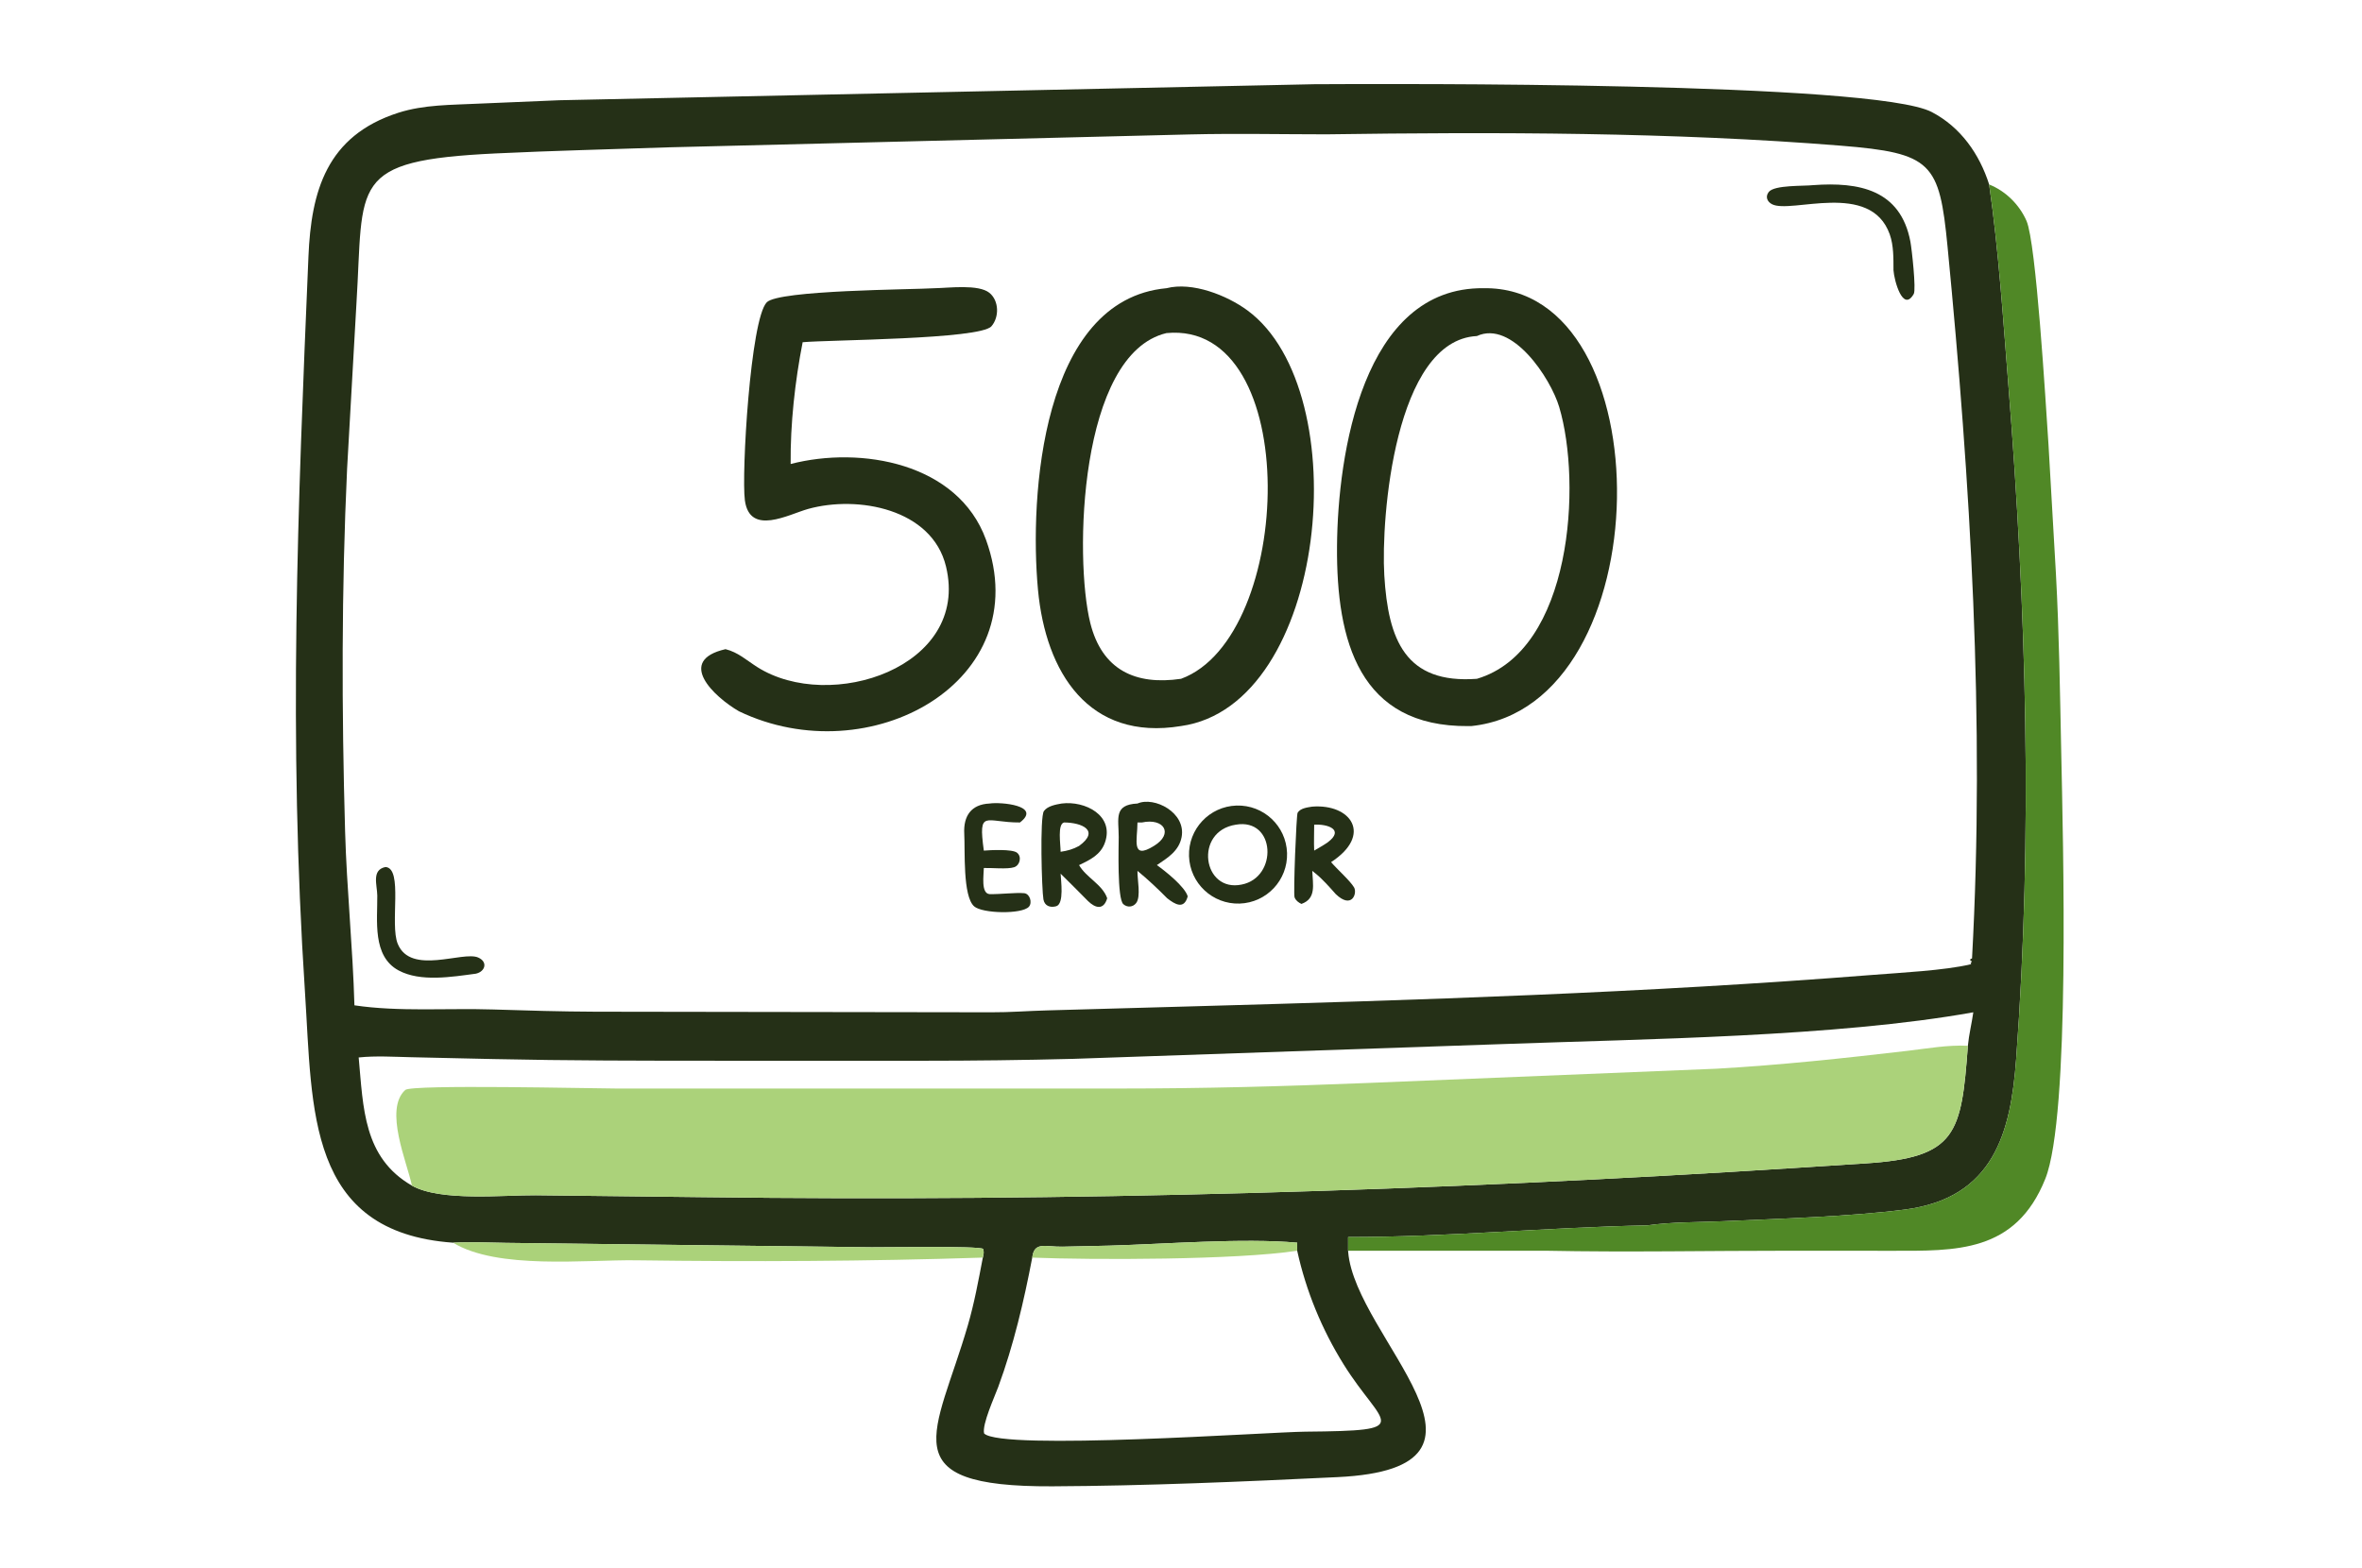
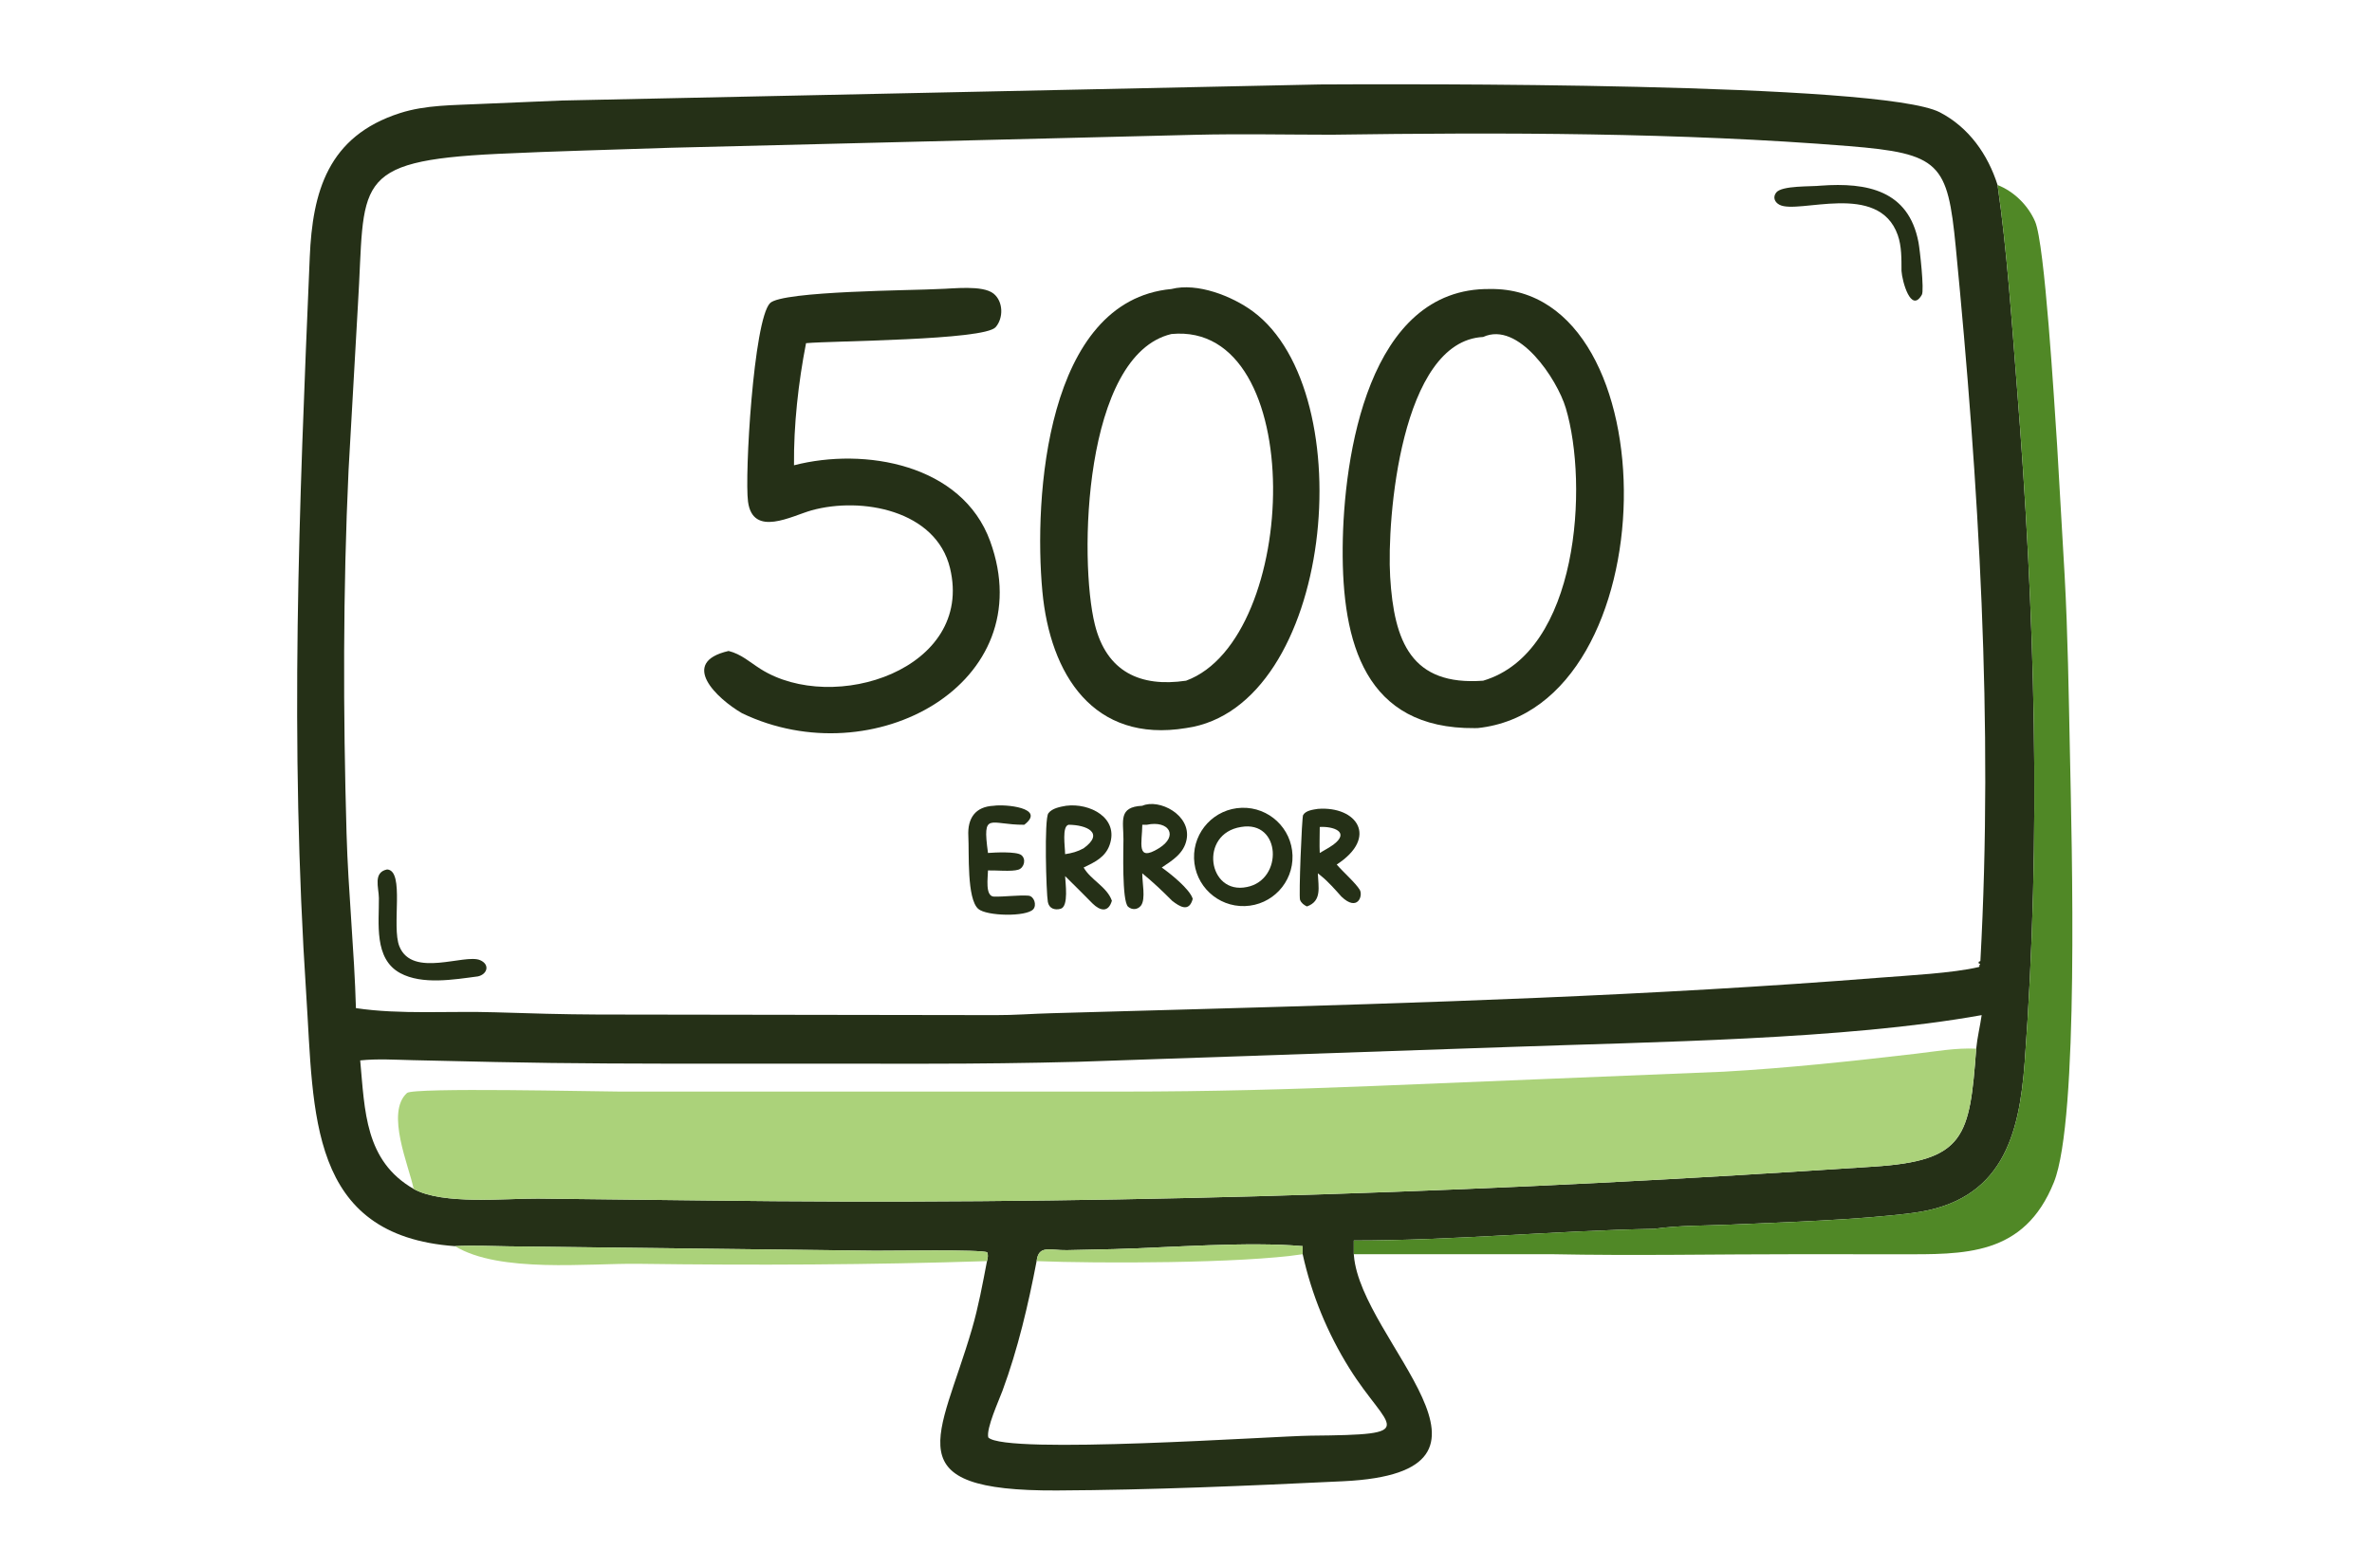
- <svg xmlns="http://www.w3.org/2000/svg" width="500" height="332" viewBox="0 0 500 332" fill="none">
-   <path d="M95.899 263.12C64.9 260.905 66.185 234.902 64.566 210.203C61.021 156.135 63.022 107.901 65.293 54.304C65.876 40.548 69.086 28.77 84.311 23.879C89.763 22.129 95.565 22.233 101.23 21.948L118.395 21.225L278.158 17.833C294.584 17.735 396.652 17.315 408.918 23.72C415.032 26.913 419.02 32.602 421.075 39.066C423.091 53.096 424.018 67.452 425.147 81.584C428.934 128.999 430.312 176.738 426.794 224.21C425.643 239.724 422.107 253.651 403.243 256.105C391.721 257.603 376.441 258.048 364.705 258.576C359.443 258.812 353.918 258.712 348.705 259.458C327.587 259.867 306.507 261.928 285.373 261.928V264.824L285.391 265.09C286.886 283.318 323.007 310.84 283.168 312.756C263.435 313.707 242.499 314.613 222.764 314.705C188.239 314.865 198.16 303.695 204.868 280.653C206.263 275.863 207.111 271.162 208.05 266.28C208.2 265.523 208.354 265.17 208.1 264.429C206.947 263.773 187.486 264.118 184.493 264.089L107.122 263.158C103.396 263.1 99.62 262.921 95.899 263.12ZM416.57 221.426C416.803 219 417.383 216.729 417.72 214.337C388.745 219.551 347.895 219.986 318.333 221.059L227.177 224.195C216.59 224.471 206.076 224.597 195.478 224.597L151.905 224.594C136.073 224.591 120.257 224.586 104.427 224.239L87.036 223.849C83.353 223.769 79.594 223.518 75.927 223.9C76.911 234.569 76.908 245.107 87.195 251.036C93.276 254.444 106.515 253.019 113.405 253.073L148.697 253.477C226.088 254.466 303.232 252.21 380.473 247.262L394.881 246.333C414.238 245.095 415.181 240.06 416.57 221.426ZM274.598 264.824V263.12C263.181 262.096 246.582 263.414 234.927 263.744L224.889 263.967C221.293 264.033 218.935 262.787 218.51 266.28C216.743 275.52 214.567 284.824 211.313 293.659C210.565 295.691 207.841 301.645 208.323 303.509C211.884 307.202 268.742 303.205 276.266 303.134C300.046 302.912 292.613 302.036 284.421 288.876C279.813 281.474 276.466 273.337 274.598 264.824ZM280.768 28.443C271.183 28.438 261.536 28.234 251.956 28.461L141.488 31.195C129.302 31.62 117.099 31.901 104.921 32.485C73.621 33.986 77.042 38.685 75.451 64.319L73.474 99.274C72.287 124.781 72.32 150.476 73.051 175.998C73.403 188.295 74.682 200.572 75.027 212.861C84.391 214.265 94.856 213.435 104.366 213.741C111.605 213.975 118.749 214.183 125.987 214.212L209.839 214.337C213.793 214.36 217.716 214.035 221.665 213.936L251.947 213.091C300.081 211.755 348.315 210.234 396.33 206.426C402.19 205.961 411.659 205.485 417.124 204.182L417.289 204.012L417.132 203.825L417.35 203.731L417.385 203.505L417.104 203.44L417.081 203.083L417.45 202.929C420.199 152.705 417.113 102.191 412.264 52.195C410.54 34.421 408.979 32.404 389.641 30.842C354.242 27.983 316.495 27.933 280.768 28.443Z" fill="#253017" />
-   <path d="M421.075 39.065C424.552 40.427 427.509 43.366 428.989 46.789C431.021 51.486 432.996 84.539 433.634 94.138L435.21 121.504C435.891 133.97 436.065 146.444 436.324 158.92C436.723 178.117 438.272 236.346 432.956 249.607C426.652 265.331 414.013 264.844 400.365 264.835L379.156 264.822C361.862 264.813 344.504 265.169 327.218 264.823H285.373V261.927C306.507 261.927 327.587 259.866 348.705 259.457C353.918 258.711 359.443 258.811 364.705 258.575C376.441 258.047 391.721 257.602 403.243 256.104C422.107 253.65 425.644 239.723 426.794 224.209C430.312 176.737 428.934 128.998 425.147 81.583C424.019 67.451 423.091 53.095 421.075 39.065Z" fill="#508826" />
-   <path d="M400.822 57.205C400.814 54.714 400.873 51.991 400.029 49.616C395.969 38.187 379.083 45.34 375.101 43.236C374.062 42.688 373.658 41.631 374.412 40.655C375.595 39.126 381.857 39.434 383.831 39.199C393.534 38.493 402.311 40.153 404.402 51.161C404.695 52.702 405.647 61.296 405.114 62.231C402.814 66.265 400.953 59.346 400.822 57.205Z" fill="#253017" />
-   <path d="M250.011 153.728C230.463 156.953 221.354 142.375 219.724 124.861C217.885 105.109 220.461 63.474 246.923 61.024C252.384 59.627 259.714 62.517 264.075 65.73C287.36 82.89 281.091 149.381 250.011 153.728ZM246.923 70.526C228.357 74.945 227.385 118.233 230.795 131.904C233.272 141.826 240.324 145.153 250.011 143.726C274.028 134.912 275.945 67.752 246.923 70.526Z" fill="#253017" />
-   <path d="M311.509 153.729L310.851 153.74C287.729 153.94 282.872 135.728 283.027 115.662C283.176 96.347 288.424 60.711 314.084 61.024C352.38 60.455 351.857 149.438 311.509 153.729ZM312.635 71.151C295.266 72.028 292.309 109.651 293.034 121.793C293.854 135.522 297.511 144.842 312.635 143.727C332.817 137.756 334.874 102.288 330.058 86.17C328.229 80.045 320.096 67.723 312.635 71.151Z" fill="#253017" />
-   <path d="M153.583 137.45C156.242 138.111 158.039 139.805 160.3 141.239C175.706 151.012 205.394 141.283 200.257 119.955C197.307 107.71 181.57 104.838 171.066 107.761C166.957 108.905 158.701 113.545 157.678 105.93C156.938 100.414 158.84 67.639 162.308 64.016C164.823 61.389 193.093 61.331 197.914 61.023C200.856 60.975 207.13 60.133 209.444 62.004C211.492 63.66 211.553 67.157 209.871 69.084C207.426 71.884 175.385 71.946 169.909 72.46C168.28 80.801 167.289 89.747 167.368 98.244C182.25 94.395 202.815 98.01 208.72 114.282C219.616 144.31 184.043 163.864 156.43 150.604C151.114 147.525 143.041 139.866 153.583 137.45Z" fill="#253017" />
-   <path d="M100.743 206.161C95.687 206.832 88.994 207.975 84.362 205.466C78.767 202.436 79.921 194.873 79.866 189.619C79.843 187.397 78.594 184.186 81.607 183.576C85.393 183.844 82.472 195.628 84.198 199.848C86.945 206.569 97.965 201.31 101.217 202.738C103.329 203.666 102.717 205.722 100.743 206.161Z" fill="#253017" />
-   <path d="M87.195 251.035C86.213 246.185 81.226 234.908 85.794 230.779C87.135 229.566 125.73 230.476 130.405 230.477L236.921 230.479C254.987 230.476 271.397 230.027 289.376 229.307L363.353 226.282C376.887 225.521 390.37 224.062 403.829 222.493C408.097 221.995 412.257 221.221 416.57 221.425C415.181 240.059 414.238 245.094 394.881 246.332L380.473 247.261C303.232 252.21 226.088 254.465 148.697 253.476L113.405 253.072C106.515 253.018 93.276 254.443 87.195 251.035Z" fill="#ABD27A" />
-   <path d="M274.598 264.824C261.74 266.791 231.367 266.793 218.51 266.281C218.936 262.787 221.293 264.033 224.889 263.967L234.927 263.744C246.582 263.415 263.181 262.096 274.598 263.12V264.824Z" fill="#ABD27A" />
-   <path d="M95.899 263.118C99.62 262.92 103.396 263.099 107.122 263.156L184.493 264.088C187.486 264.117 206.947 263.772 208.1 264.428C208.354 265.169 208.2 265.521 208.05 266.279C183.643 267.069 159.006 267.179 134.588 266.848C123.99 266.705 105.288 268.864 95.899 263.118Z" fill="#ABD27A" />
-   <path d="M240.787 184.394C240.728 186.172 241.567 189.847 240.499 191.22C239.816 192.098 238.622 192.181 237.794 191.446C236.462 190.265 236.815 179.166 236.815 177.226C236.814 173.3 235.706 170.379 240.787 170.133C244.344 168.572 251.132 172.054 250.124 177.269C249.561 180.182 247.176 181.638 244.891 183.172C246.607 184.383 250.828 187.722 251.421 189.792C250.655 192.653 248.73 191.489 247.07 190.189C245.084 188.176 242.972 186.19 240.787 184.394ZM241.735 174.145H240.787C240.772 177.839 239.376 182.143 244.271 179.112C248.518 176.511 246.391 173.147 241.735 174.145Z" fill="#253017" />
-   <path d="M209.484 189.314C211.722 189.374 214.912 188.954 216.79 189.118C218.012 189.224 218.582 191.146 217.792 191.999C216.299 193.616 207.949 193.446 206.209 191.904C203.775 189.748 204.313 180.159 204.118 176.538C203.915 172.776 205.577 170.305 209.484 170.134C211.8 169.771 220.613 170.542 215.906 174.146C208.572 174.188 207.038 171.148 208.261 180.103C209.639 179.989 214.225 179.755 215.261 180.53C216.348 181.343 215.929 183.214 214.67 183.624C213.26 184.084 209.913 183.731 208.261 183.788C208.248 185.261 207.614 189.192 209.484 189.314Z" fill="#253017" />
-   <path d="M224.517 184.987C224.557 186.304 225.33 191.404 223.57 191.886C222.304 192.234 221.126 191.817 220.877 190.434C220.53 188.519 220.085 172.947 220.986 171.721C221.775 170.647 223.491 170.349 224.729 170.133C229.701 169.497 235.913 172.664 233.9 178.408C232.992 180.999 230.731 182.072 228.422 183.172C229.935 185.827 233.358 187.245 234.377 190.19C233.629 192.745 231.896 192.323 230.326 190.795C228.393 188.857 226.48 186.894 224.517 184.987ZM225.253 174.145C223.809 174.467 224.509 178.739 224.517 180.353C225.953 180.142 227.148 179.817 228.422 179.113C232.898 175.86 229.033 174.165 225.253 174.145Z" fill="#253017" />
-   <path d="M262.408 191.317C256.674 191.501 251.878 187.001 251.697 181.268C251.516 175.535 256.02 170.742 261.754 170.565C267.482 170.388 272.27 174.886 272.451 180.614C272.631 186.342 268.136 191.132 262.408 191.317ZM261.614 174.612C252.683 176.003 254.59 189.029 262.85 187.29C270.566 185.767 270.042 173.16 261.614 174.612Z" fill="#253017" />
-   <path d="M275.492 191.393C274.856 191.084 274.298 190.678 274.038 189.994C273.752 189.239 274.412 172.542 274.686 172.087C275.278 171.105 276.777 170.956 277.789 170.79C286.016 170.161 290.609 176.791 281.77 182.542C283.019 184.019 285.773 186.445 286.627 187.88C287.363 189.118 286.179 192.59 282.76 189.313C281.531 187.924 279.945 186.122 278.509 184.972L277.789 184.393C277.896 187.299 278.691 190.252 275.492 191.393ZM278.193 174.612C278.197 176.434 278.103 178.284 278.193 180.101C279.147 179.532 280.148 178.993 281.057 178.353C284.702 175.616 280.943 174.441 278.193 174.612Z" fill="#253017" />
+ <svg xmlns="http://www.w3.org/2000/svg" width="460" height="304" viewBox="0 0 460 304" fill="none">
+   <path d="M88.227 241.722C59.709 239.687 60.891 215.799 59.401 193.108C56.139 143.438 57.98 99.126 60.07 49.888C60.606 37.251 63.559 26.43 77.566 21.938C82.582 20.329 87.919 20.425 93.132 20.163L108.924 19.5L255.906 16.383C271.017 16.293 364.92 15.907 376.205 21.792C381.83 24.725 385.499 29.951 387.389 35.889C389.244 48.779 390.097 61.967 391.136 74.95C394.619 118.509 395.888 162.365 392.65 205.977C391.592 220.229 388.339 233.023 370.984 235.277C360.383 236.654 346.326 237.062 335.529 237.548C330.688 237.765 325.605 237.672 320.809 238.358C301.38 238.734 281.986 240.627 262.543 240.627V243.287L262.56 243.532C263.935 260.277 297.166 285.561 260.515 287.322C242.361 288.195 223.099 289.027 204.943 289.112C173.18 289.259 182.307 278.997 188.479 257.829C189.762 253.429 190.542 249.11 191.406 244.626C191.544 243.929 191.686 243.606 191.453 242.925C190.392 242.322 172.487 242.639 169.734 242.613L98.552 241.757C95.125 241.704 91.65 241.54 88.227 241.722ZM383.245 203.419C383.459 201.19 383.992 199.104 384.302 196.907C357.646 201.697 320.064 202.096 292.866 203.082L209.003 205.963C199.263 206.216 189.59 206.332 179.84 206.332L139.753 206.329C125.187 206.327 110.636 206.322 96.073 206.004L80.073 205.645C76.685 205.571 73.226 205.341 69.853 205.691C70.758 215.493 70.756 225.174 80.219 230.621C85.814 233.751 97.993 232.443 104.333 232.492L136.802 232.863C208.001 233.772 278.974 231.7 350.035 227.154L363.29 226.3C381.099 225.163 381.966 220.538 383.245 203.419ZM252.63 243.287V241.722C242.126 240.782 226.855 241.993 216.133 242.295L206.898 242.5C203.59 242.561 201.421 241.416 201.029 244.626C199.404 253.114 197.402 261.661 194.408 269.777C193.72 271.644 191.214 277.114 191.657 278.827C194.933 282.219 247.243 278.547 254.164 278.482C276.042 278.278 269.204 277.473 261.667 265.383C257.428 258.584 254.349 251.109 252.63 243.287ZM258.307 26.131C249.489 26.125 240.613 25.939 231.8 26.147L130.169 28.659C118.958 29.049 107.731 29.307 96.527 29.844C67.732 31.222 70.879 35.539 69.415 59.089L67.596 91.201C66.504 114.634 66.535 138.239 67.207 161.685C67.531 172.982 68.708 184.261 69.025 195.55C77.64 196.84 87.267 196.078 96.017 196.359C102.677 196.574 109.249 196.765 115.908 196.792L193.052 196.907C196.69 196.927 200.299 196.629 203.932 196.538L231.792 195.762C276.075 194.535 320.45 193.137 364.624 189.639C370.015 189.212 378.726 188.775 383.754 187.577L383.906 187.421L383.761 187.25L383.962 187.163L383.994 186.955L383.736 186.895L383.715 186.568L384.054 186.426C386.583 140.287 383.744 93.881 379.283 47.951C377.697 31.622 376.261 29.769 358.469 28.334C325.903 25.707 291.176 25.662 258.307 26.131Z" fill="#253017" />
+   <path d="M387.389 35.887C390.587 37.138 393.308 39.838 394.67 42.983C396.54 47.298 398.356 77.663 398.943 86.482L400.393 111.622C401.019 123.074 401.18 134.534 401.418 145.995C401.785 163.631 403.21 217.124 398.319 229.307C392.52 243.752 380.891 243.305 368.336 243.297L348.824 243.284C332.913 243.276 316.943 243.603 301.04 243.285H262.543V240.625C281.986 240.625 301.38 238.731 320.808 238.356C325.604 237.67 330.688 237.763 335.528 237.546C346.326 237.06 360.383 236.652 370.983 235.275C388.339 233.021 391.592 220.227 392.65 205.974C395.887 162.363 394.619 118.507 391.135 74.947C390.097 61.965 389.243 48.777 387.389 35.887Z" fill="#508826" />
+   <path d="M368.756 52.554C368.749 50.264 368.803 47.763 368.026 45.581C364.292 35.082 348.757 41.653 345.093 39.72C344.137 39.217 343.765 38.245 344.459 37.349C345.547 35.945 351.308 36.228 353.124 36.011C362.051 35.364 370.126 36.888 372.05 47C372.32 48.417 373.195 56.311 372.705 57.17C370.589 60.877 368.876 54.52 368.756 52.554Z" fill="#253017" />
+   <path d="M230.01 141.227C212.026 144.189 203.646 130.797 202.146 114.707C200.454 96.562 202.824 58.313 227.169 56.062C232.193 54.779 238.937 57.433 242.949 60.385C264.371 76.15 258.604 137.234 230.01 141.227ZM227.169 64.792C210.089 68.851 209.194 108.619 212.331 121.177C214.61 130.293 221.098 133.349 230.01 132.039C252.106 123.941 253.869 62.243 227.169 64.792Z" fill="#253017" />
+   <path d="M286.589 141.226L285.983 141.236C264.711 141.42 260.242 124.689 260.385 106.255C260.522 88.511 265.35 55.773 288.957 56.061C324.19 55.538 323.709 137.285 286.589 141.226ZM287.625 65.364C271.645 66.17 268.924 100.733 269.592 111.887C270.346 124.5 273.711 133.062 287.625 132.038C306.192 126.553 308.085 93.969 303.654 79.161C301.971 73.535 294.489 62.215 287.625 65.364Z" fill="#253017" />
+   <path d="M141.297 126.27C143.742 126.878 145.396 128.434 147.476 129.752C161.65 138.73 188.962 129.792 184.236 110.199C181.522 98.949 167.045 96.31 157.38 98.996C153.6 100.047 146.005 104.309 145.064 97.314C144.383 92.247 146.133 62.137 149.323 58.809C151.637 56.396 177.646 56.342 182.081 56.059C184.788 56.015 190.56 55.241 192.689 56.96C194.573 58.482 194.629 61.694 193.081 63.464C190.832 66.037 161.354 66.093 156.316 66.566C154.817 74.229 153.906 82.447 153.979 90.253C167.67 86.717 186.589 90.038 192.023 104.987C202.047 132.572 169.32 150.536 143.916 138.355C139.025 135.526 131.598 128.49 141.297 126.27Z" fill="#253017" />
+   <path d="M92.684 189.396C88.032 190.013 81.874 191.063 77.613 188.758C72.466 185.974 73.528 179.027 73.477 174.2C73.455 172.159 72.306 169.209 75.079 168.648C78.562 168.894 75.874 179.72 77.462 183.597C79.99 189.771 90.128 184.939 93.12 186.252C95.063 187.104 94.5 188.993 92.684 189.396Z" fill="#253017" />
+   <path d="M80.219 230.619C79.316 226.163 74.728 215.803 78.93 212.01C80.164 210.896 115.671 211.732 119.973 211.733L217.967 211.735C234.588 211.732 249.685 211.32 266.226 210.659L334.284 207.88C346.736 207.18 359.14 205.84 371.523 204.398C375.449 203.941 379.276 203.23 383.244 203.418C381.966 220.536 381.099 225.161 363.29 226.299L350.035 227.152C278.974 231.698 208.001 233.77 136.801 232.862L104.333 232.49C97.993 232.441 85.814 233.75 80.219 230.619Z" fill="#ABD27A" />
+   <path d="M252.63 243.288C240.801 245.095 212.858 245.097 201.029 244.626C201.421 241.416 203.59 242.561 206.898 242.501L216.133 242.296C226.856 241.993 242.127 240.782 252.63 241.722V243.288Z" fill="#ABD27A" />
+   <path d="M88.227 241.72C91.65 241.538 95.125 241.702 98.552 241.755L169.734 242.611C172.487 242.638 190.391 242.32 191.452 242.923C191.686 243.604 191.544 243.928 191.406 244.624C168.952 245.35 146.285 245.45 123.821 245.147C114.071 245.015 96.865 246.999 88.227 241.72Z" fill="#ABD27A" />
+   <path d="M221.524 169.4C221.47 171.033 222.241 174.409 221.259 175.671C220.631 176.477 219.532 176.553 218.77 175.878C217.545 174.793 217.87 164.597 217.869 162.815C217.869 159.208 216.849 156.524 221.524 156.298C224.796 154.865 231.041 158.063 230.114 162.854C229.596 165.53 227.402 166.868 225.3 168.277C226.878 169.39 230.761 172.457 231.307 174.359C230.603 176.987 228.832 175.918 227.304 174.724C225.477 172.874 223.534 171.05 221.524 169.4ZM222.396 159.984H221.524C221.511 163.378 220.226 167.332 224.729 164.547C228.637 162.157 226.68 159.067 222.396 159.984Z" fill="#253017" />
+   <path d="M192.725 173.918C194.785 173.973 197.719 173.587 199.447 173.738C200.571 173.835 201.095 175.6 200.369 176.384C198.995 177.869 191.313 177.714 189.712 176.297C187.473 174.316 187.968 165.507 187.789 162.181C187.602 158.724 189.131 156.454 192.725 156.297C194.856 155.964 202.964 156.672 198.633 159.983C191.886 160.021 190.475 157.229 191.6 165.455C192.868 165.351 197.087 165.136 198.041 165.848C199.04 166.594 198.655 168.313 197.497 168.691C196.199 169.113 193.12 168.788 191.6 168.841C191.588 170.194 191.005 173.806 192.725 173.918Z" fill="#253017" />
+   <path d="M206.555 169.942C206.593 171.152 207.303 175.837 205.685 176.28C204.52 176.6 203.436 176.217 203.207 174.946C202.888 173.187 202.479 158.882 203.307 157.755C204.034 156.768 205.612 156.495 206.751 156.297C211.325 155.712 217.04 158.621 215.188 163.898C214.353 166.279 212.273 167.264 210.149 168.275C211.541 170.714 214.689 172.017 215.627 174.722C214.939 177.069 213.345 176.681 211.9 175.278C210.122 173.497 208.362 171.694 206.555 169.942ZM207.233 159.982C205.905 160.278 206.549 164.203 206.555 165.686C207.877 165.492 208.976 165.193 210.149 164.546C214.266 161.558 210.711 160 207.233 159.982Z" fill="#253017" />
+   <path d="M241.415 175.756C236.14 175.926 231.728 171.791 231.561 166.525C231.395 161.258 235.538 156.855 240.813 156.692C246.084 156.53 250.489 160.662 250.655 165.924C250.821 171.186 246.685 175.587 241.415 175.756ZM240.685 160.41C232.468 161.688 234.223 173.654 241.822 172.057C248.921 170.657 248.439 159.076 240.685 160.41Z" fill="#253017" />
+   <path d="M253.453 175.829C252.867 175.545 252.354 175.172 252.116 174.544C251.852 173.85 252.459 158.511 252.712 158.092C253.256 157.191 254.635 157.054 255.566 156.901C263.135 156.324 267.36 162.414 259.229 167.697C260.378 169.054 262.912 171.283 263.697 172.601C264.375 173.738 263.285 176.929 260.139 173.917C259.009 172.642 257.549 170.986 256.228 169.929L255.566 169.398C255.665 172.068 256.396 174.78 253.453 175.829ZM255.937 160.412C255.941 162.086 255.855 163.785 255.937 165.455C256.815 164.932 257.737 164.437 258.572 163.849C261.926 161.334 258.468 160.255 255.937 160.412Z" fill="#253017" />
</svg>
